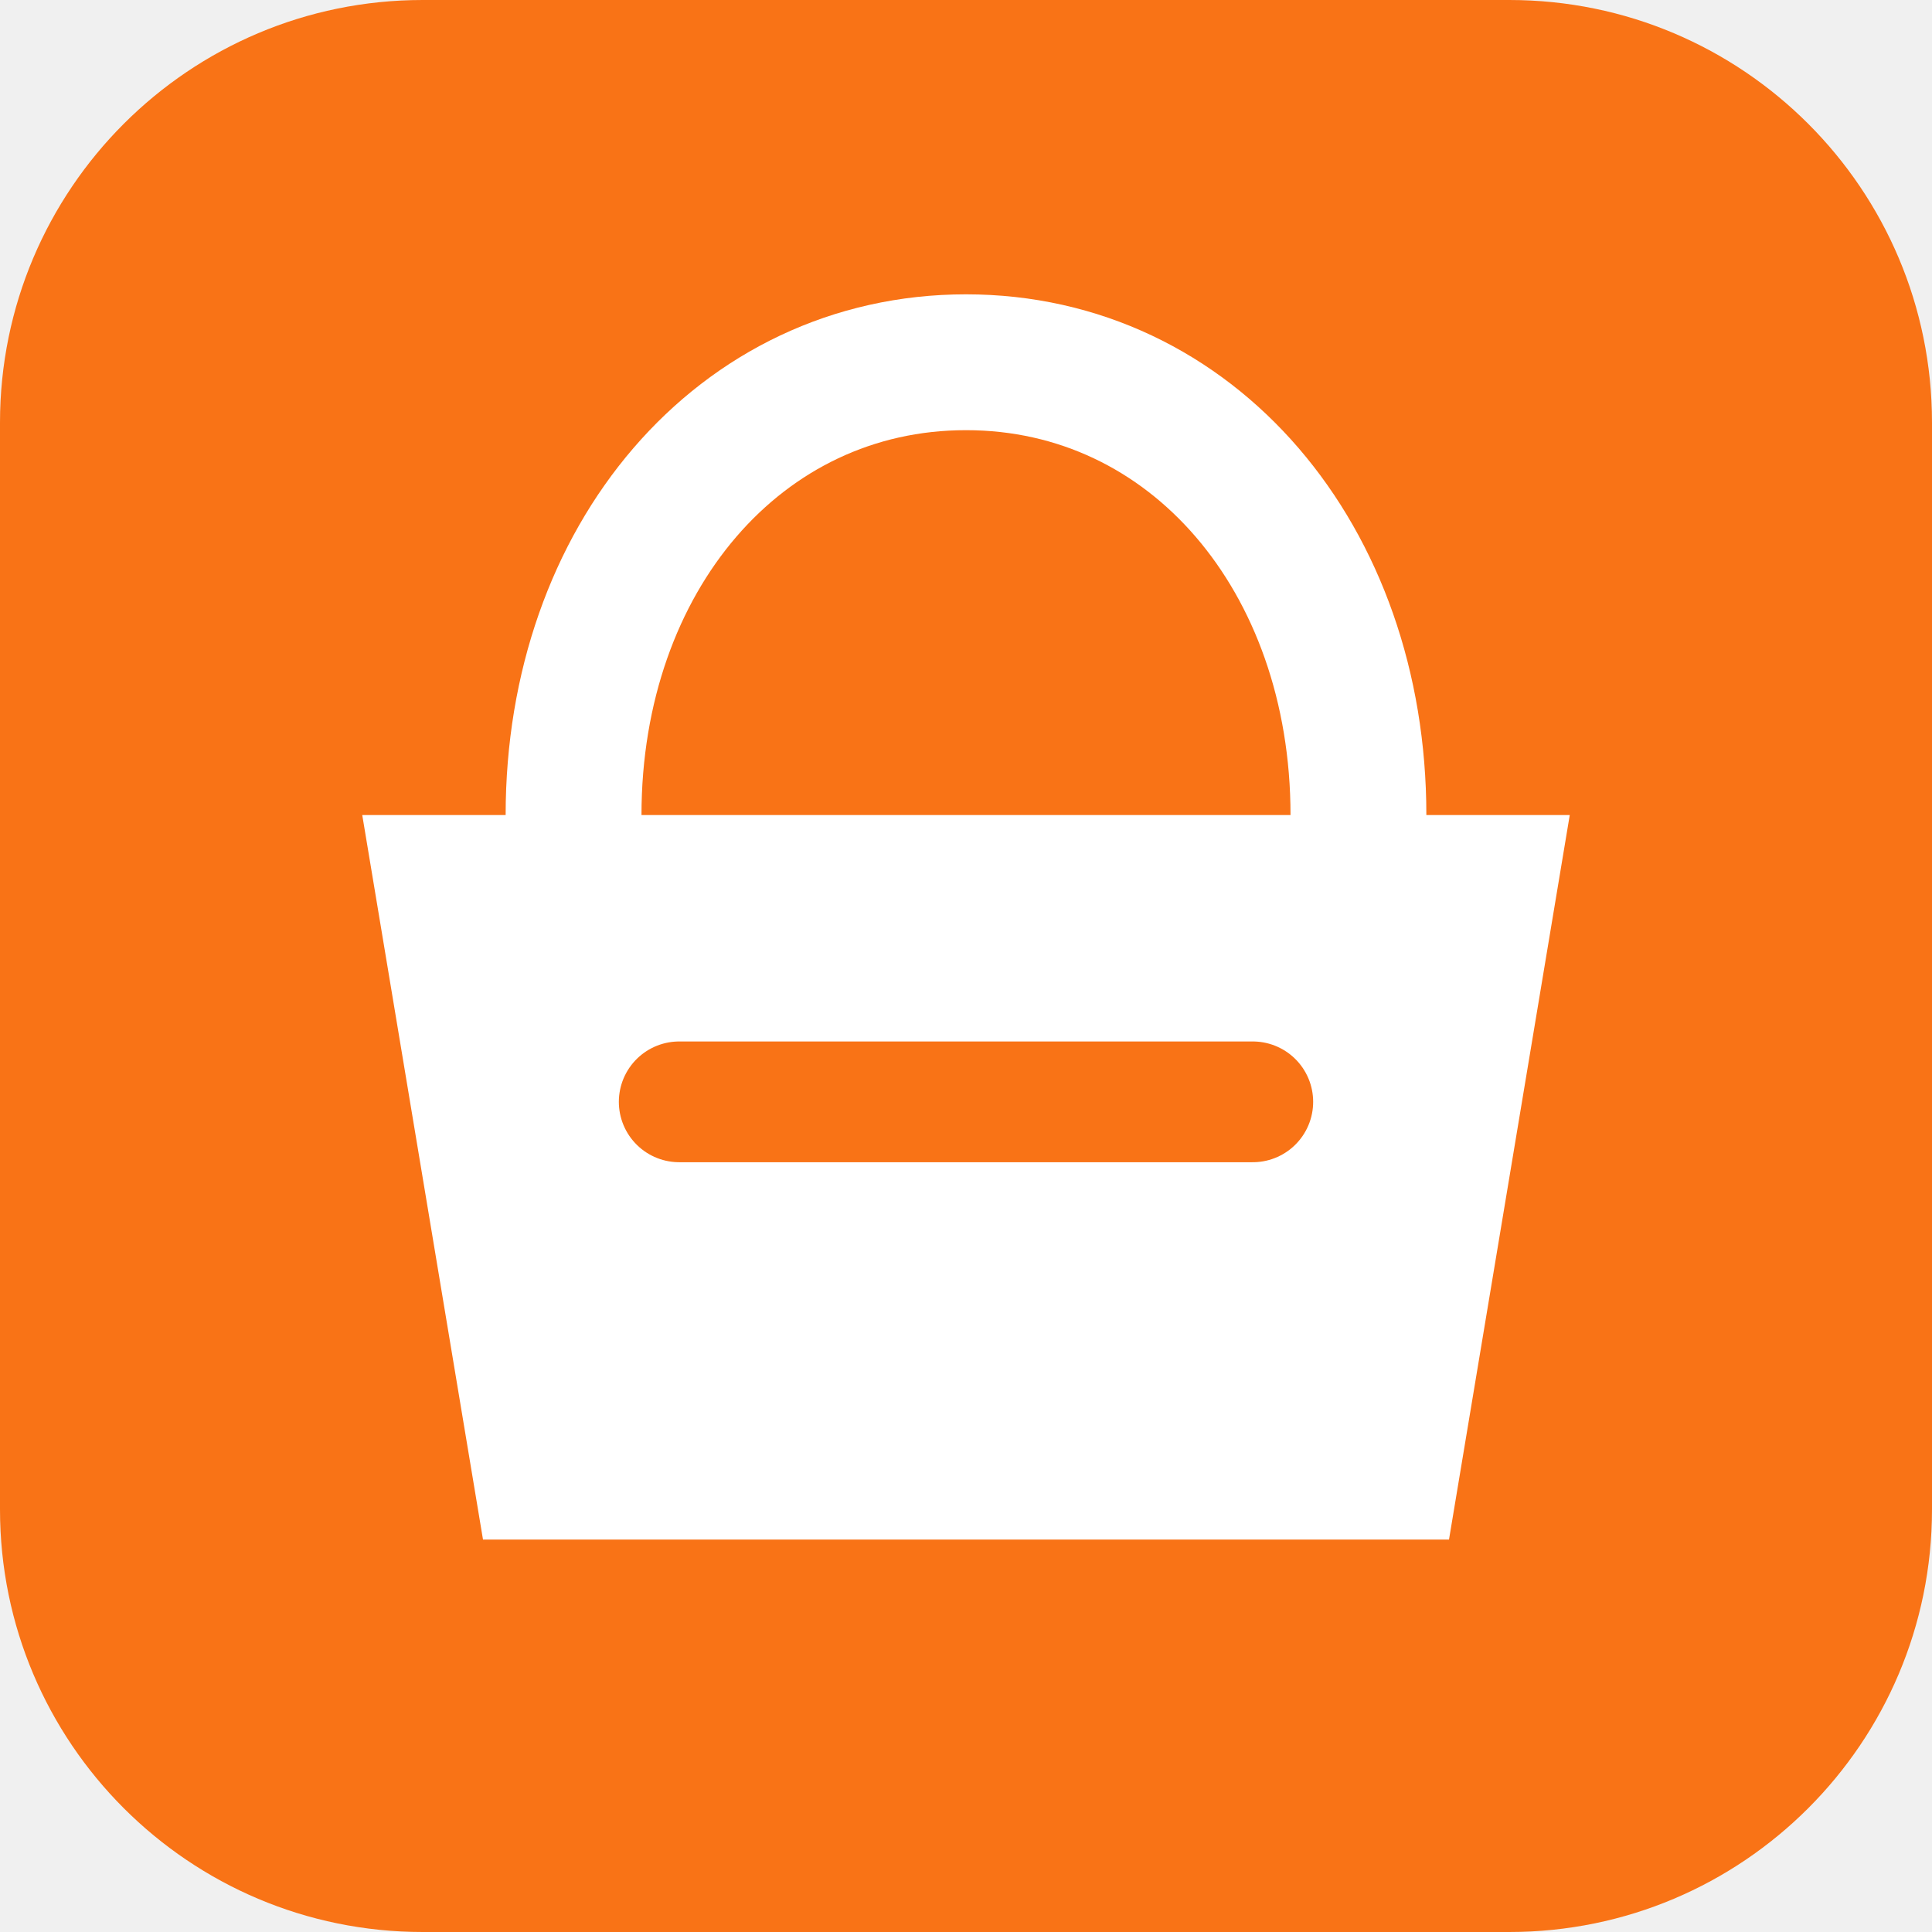
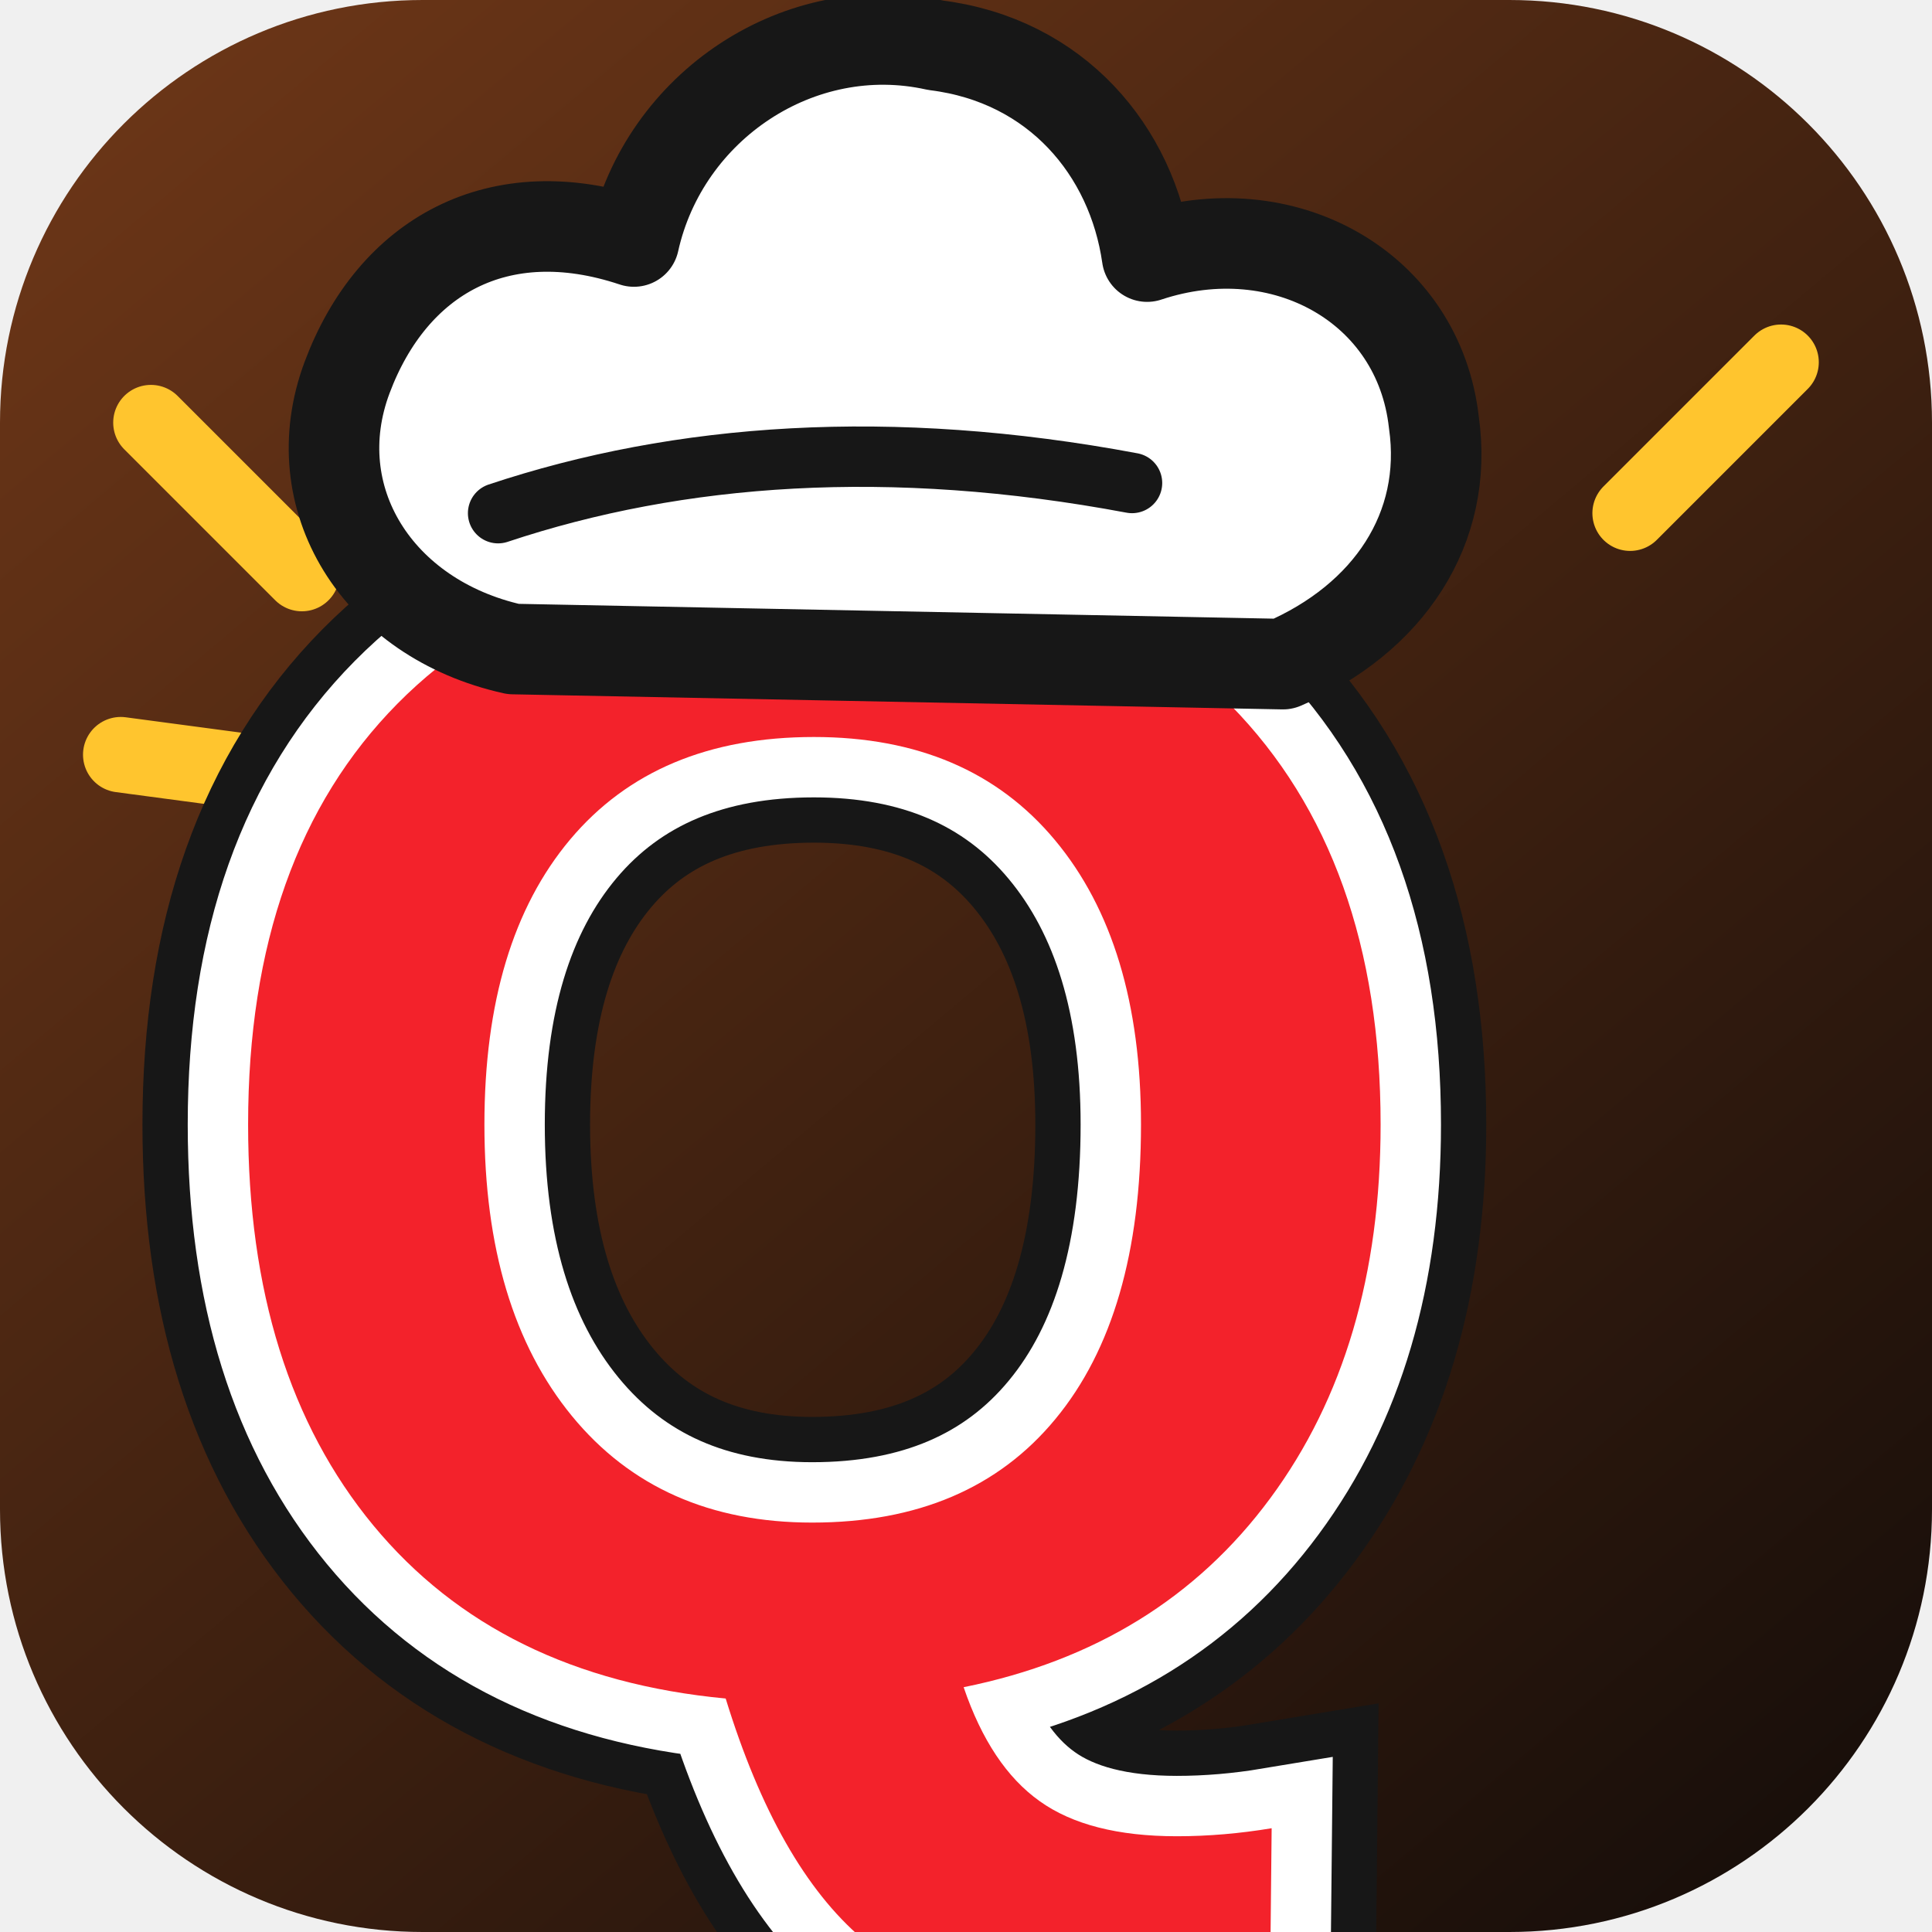
- <svg xmlns="http://www.w3.org/2000/svg" viewBox="0 0 128 128">
-   <rect width="128" height="128" rx="28" fill="#f97316" />
-   <path d="M24 54h80l-8 48H32l-8-48Z" fill="#fff" />
-   <path d="M38 54c0-17 11-30 26-30s26 13 26 30" fill="none" stroke="#fff" stroke-linecap="round" stroke-width="9" />
-   <path d="M45 73h38" stroke="#f97316" stroke-linecap="round" stroke-width="8" />
+ <svg xmlns="http://www.w3.org/2000/svg" viewBox="0 0 128 128" fill="none">
+   <defs>
+     <linearGradient id="bg" x1="12" y1="4" x2="116" y2="128" gradientUnits="userSpaceOnUse">
+       <stop stop-color="#6A3517" />
+       <stop offset="1" stop-color="#170E0A" />
+     </linearGradient>
+   </defs>
+   <rect width="128" height="128" rx="28" fill="url(#bg)" />
+   <path d="M20 38 10 28M23 52 8 50M108 34l10-10" stroke="#FFC52E" stroke-width="5" stroke-linecap="round" />
+   <text x="12" y="112" fill="#171717" stroke="#171717" stroke-width="14" paint-order="stroke" font-family="Arial Black, Arial, Helvetica, sans-serif" font-size="108" font-weight="900" letter-spacing="-9">Q</text>
+   <text x="12" y="112" fill="#fff" stroke="#fff" stroke-width="8" paint-order="stroke" font-family="Arial Black, Arial, Helvetica, sans-serif" font-size="108" font-weight="900" letter-spacing="-9">Q</text>
+   <text x="12" y="112" fill="#F3222B" font-family="Arial Black, Arial, Helvetica, sans-serif" font-size="108" font-weight="900" letter-spacing="-9">Q</text>
+   <path d="M34 43c-9-2-14-10-11-18 3-8 10-12 19-9 2-9 11-15 20-13 8 1 13 7 14 14 9-3 18 2 19 11 1 7-3 13-10 16L34 43Z" fill="#fff" stroke="#171717" stroke-width="6" stroke-linejoin="round" />
+   <path d="M33 34c12-4 26-5 42-2" stroke="#171717" stroke-width="4" stroke-linecap="round" />
</svg>
